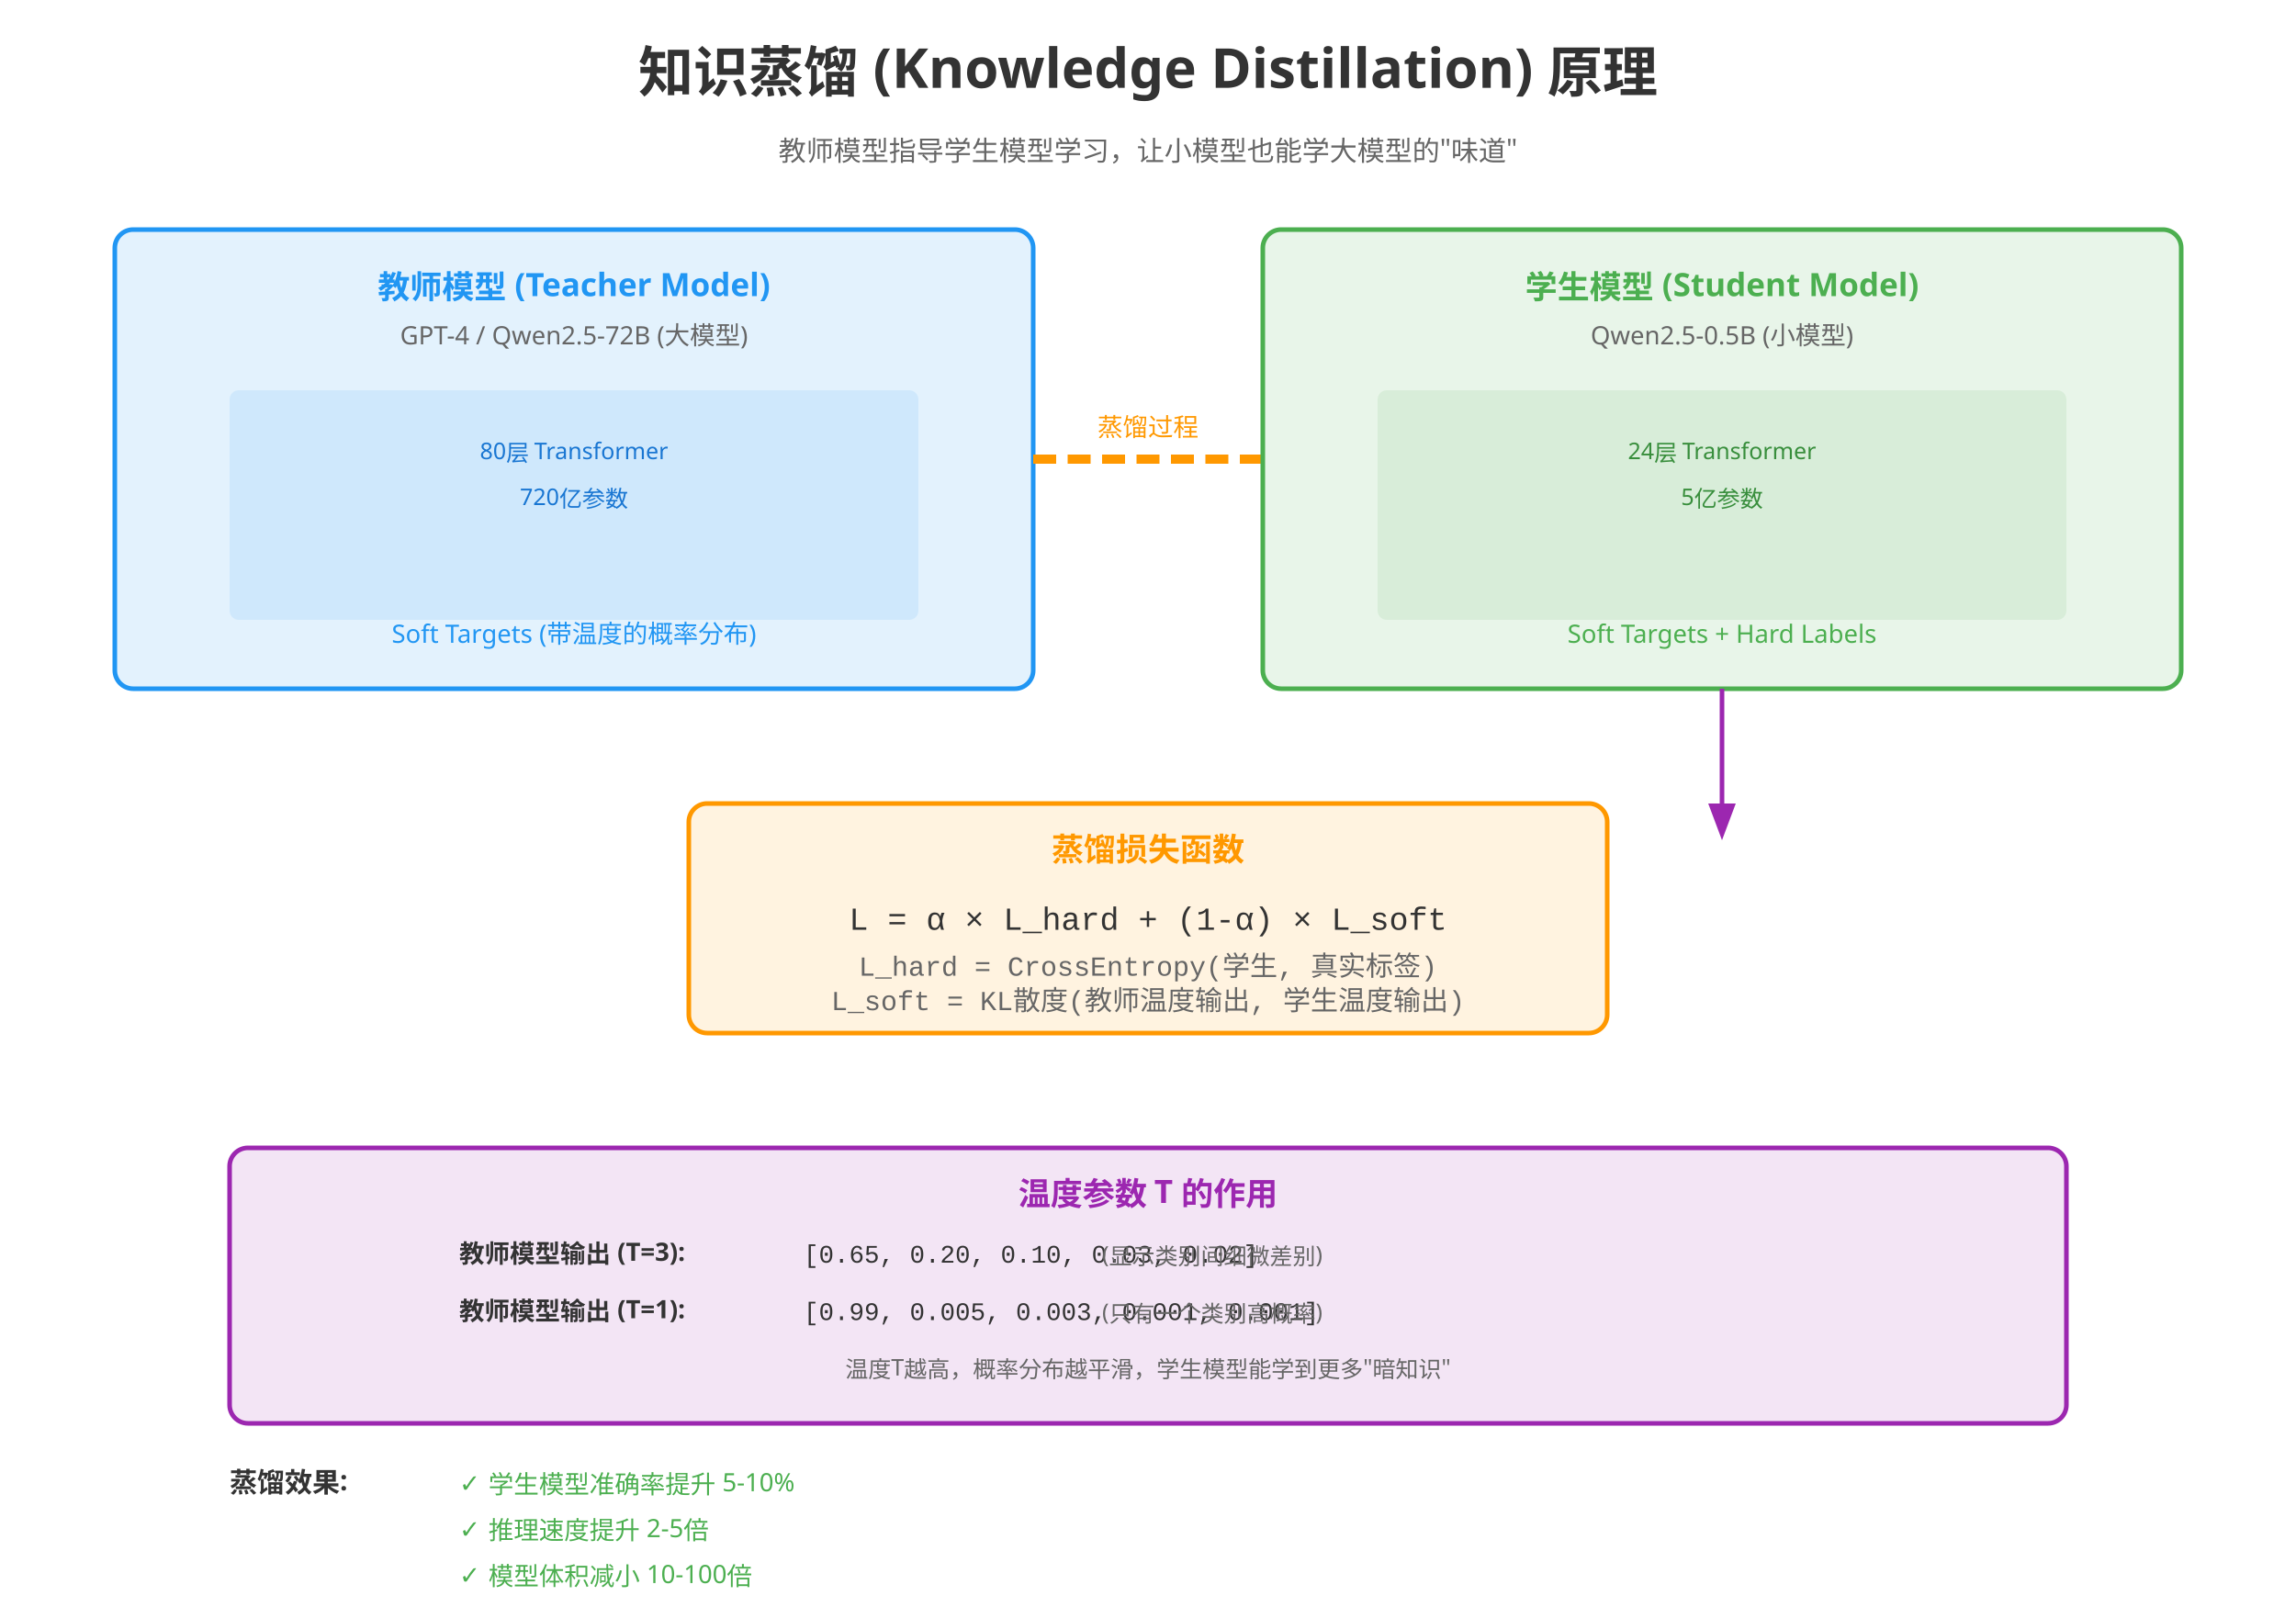
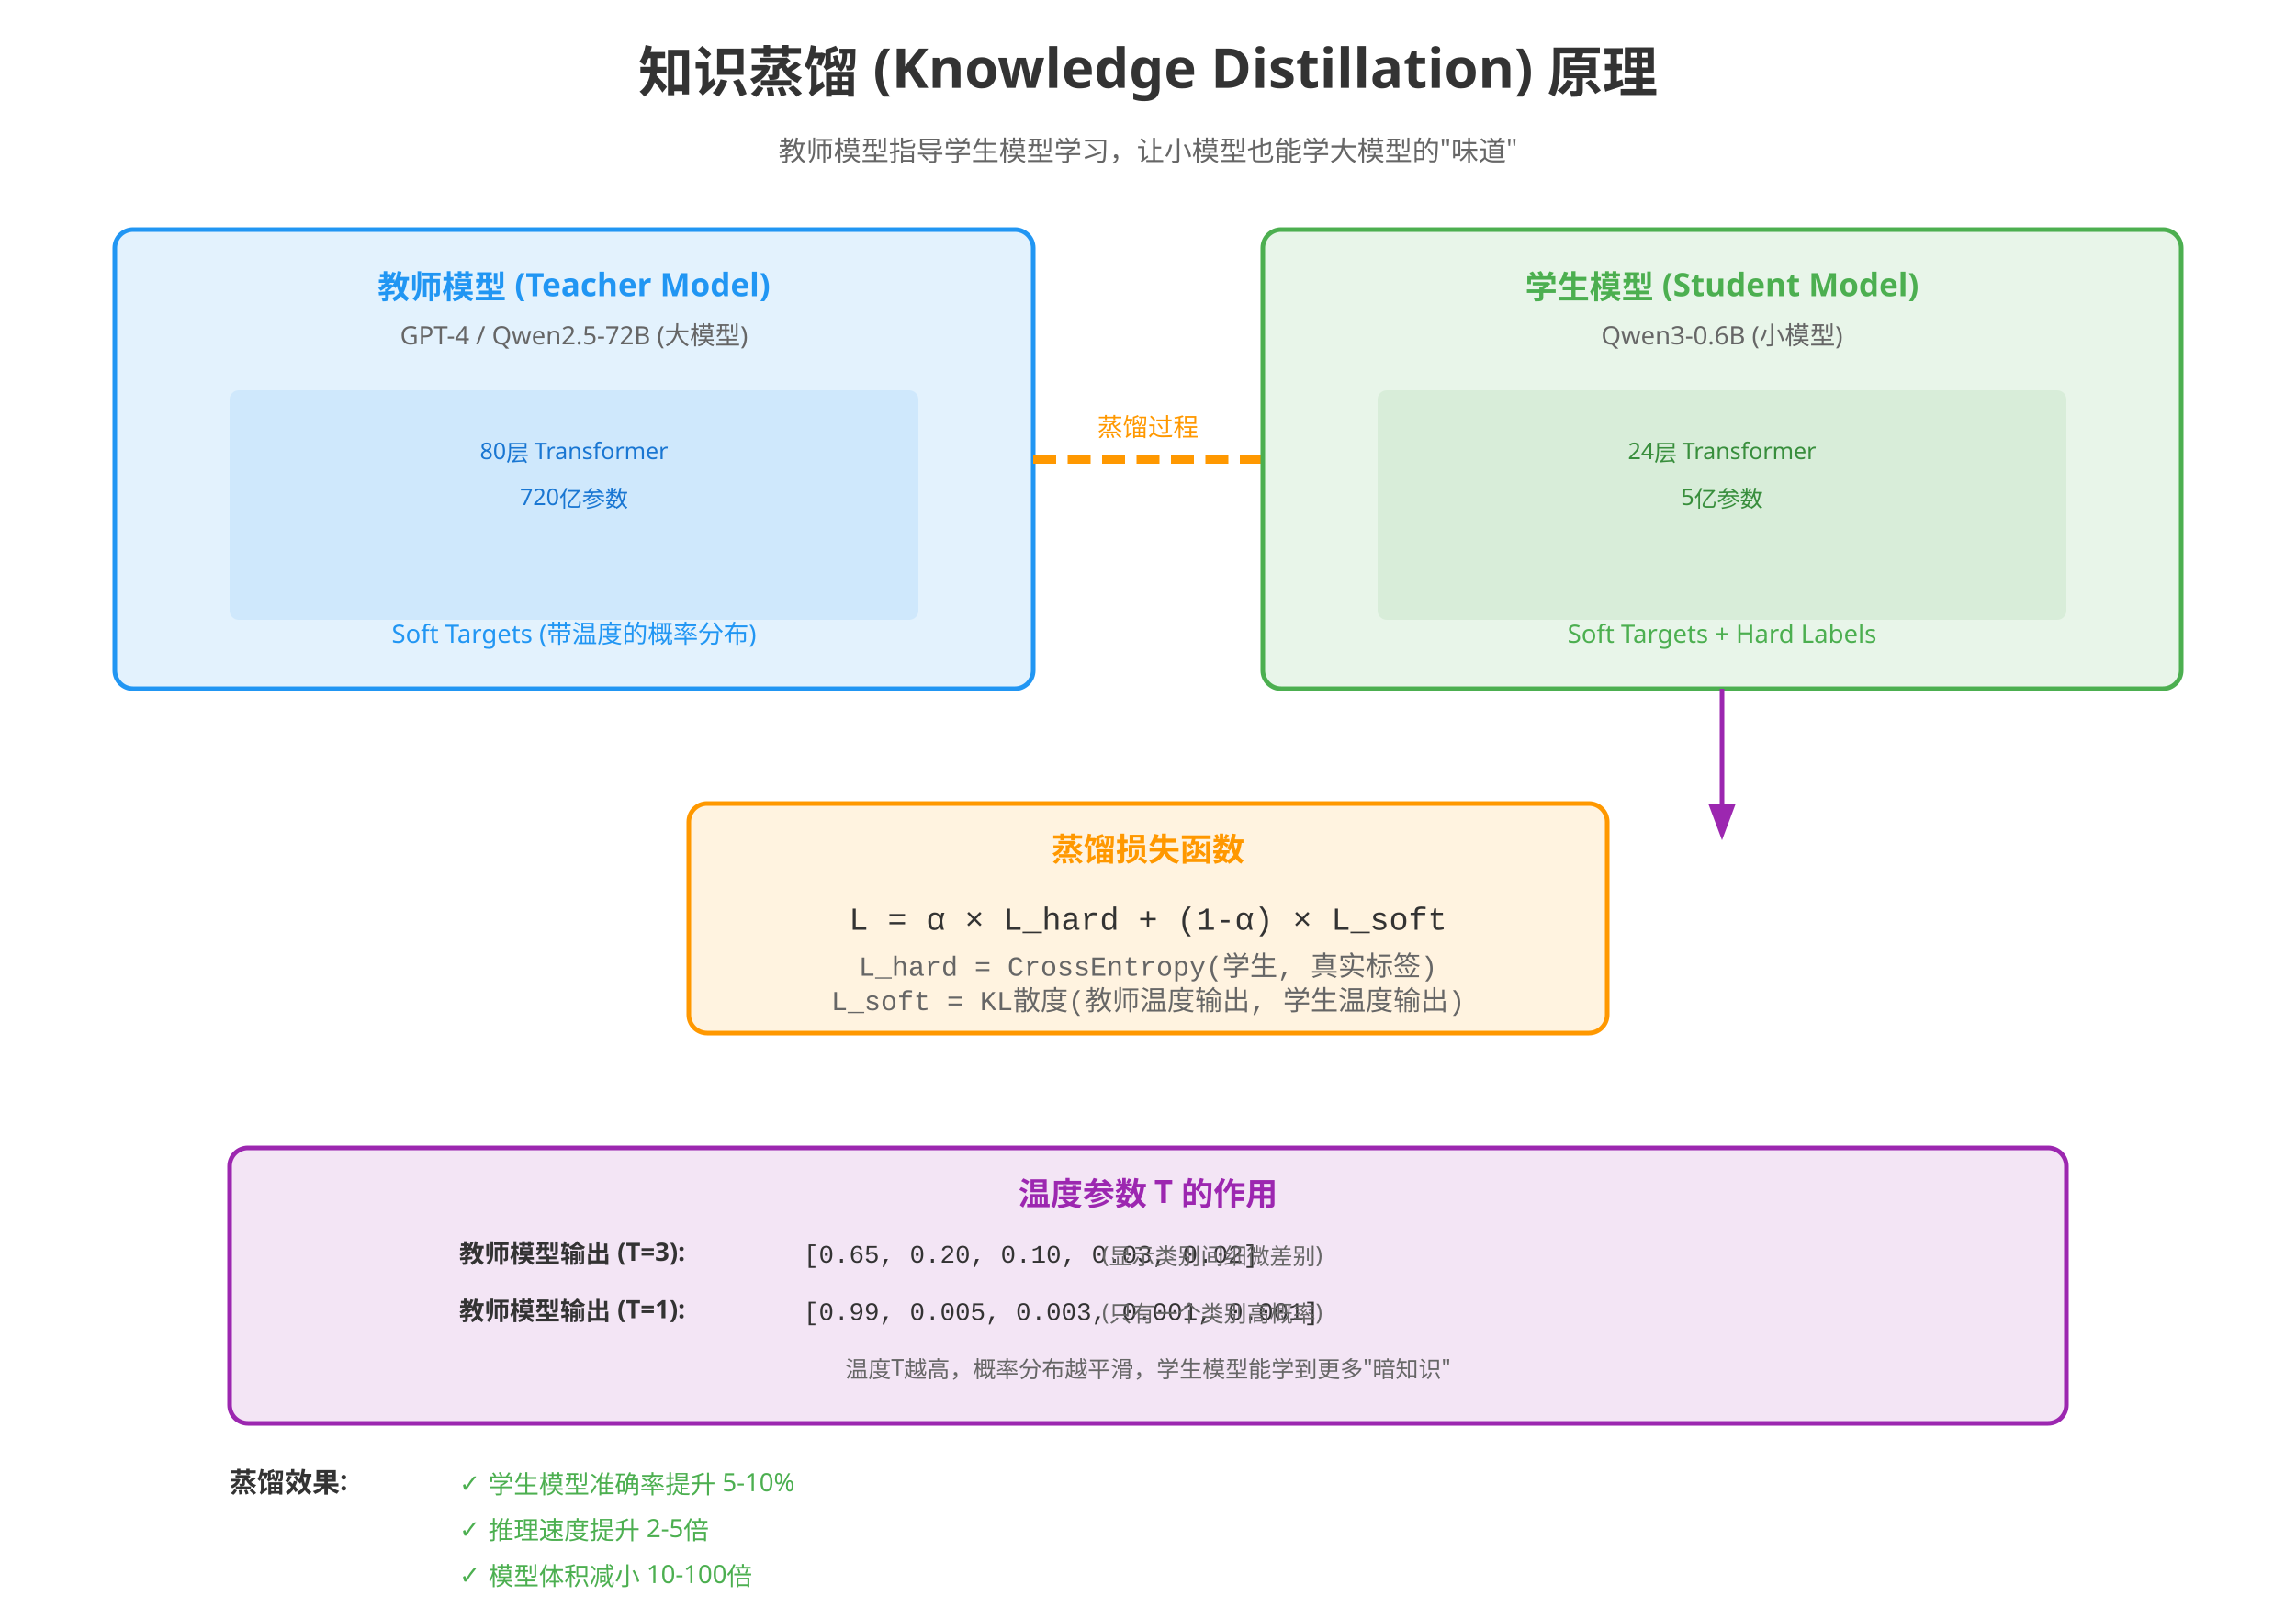
<svg xmlns="http://www.w3.org/2000/svg" width="1000" height="700">
  <rect width="1000" height="700" fill="white" stroke="none" />
  <text x="500" y="40" font-family="Microsoft YaHei, SimHei, sans-serif" font-size="24" font-weight="bold" text-anchor="middle" fill="#333">
    知识蒸馏 (Knowledge Distillation) 原理
  </text>
  <text x="500" y="70" font-family="Microsoft YaHei, SimHei, sans-serif" font-size="12" text-anchor="middle" fill="#666">
    教师模型指导学生模型学习，让小模型也能学大模型的"味道"
  </text>
  <g transform="translate(50, 100)">
    <rect x="0" y="0" width="400" height="200" fill="#e3f2fd" stroke="#2196f3" stroke-width="2" rx="8" />
    <text x="200" y="30" font-family="Microsoft YaHei, SimHei, sans-serif" font-size="14" font-weight="bold" text-anchor="middle" fill="#2196f3">
      教师模型 (Teacher Model)
    </text>
    <text x="200" y="50" font-family="Microsoft YaHei, SimHei, sans-serif" font-size="11" text-anchor="middle" fill="#666">
      GPT-4 / Qwen2.5-72B (大模型)
    </text>
    <rect x="50" y="70" width="300" height="100" fill="#bbdefb" opacity="0.5" rx="4" />
    <text x="200" y="100" font-family="Microsoft YaHei, SimHei, sans-serif" font-size="10" text-anchor="middle" fill="#1976d2">
      80层 Transformer
    </text>
    <text x="200" y="120" font-family="Microsoft YaHei, SimHei, sans-serif" font-size="10" text-anchor="middle" fill="#1976d2">
      720亿参数
    </text>
    <text x="200" y="180" font-family="Microsoft YaHei, SimHei, sans-serif" font-size="11" text-anchor="middle" fill="#2196f3">
      Soft Targets (带温度的概率分布)
    </text>
  </g>
  <path d="M450,200 L550,200" stroke="#ff9800" stroke-width="4" marker-end="url(#arrow1)" stroke-dasharray="10,5" />
  <text x="500" y="190" font-family="Microsoft YaHei, SimHei, sans-serif" font-size="11" text-anchor="middle" fill="#ff9800">
    蒸馏过程
  </text>
  <defs>
    <marker id="arrow1" markerWidth="10" markerHeight="7" refX="0" refY="3.5" orient="auto">
      <polygon points="0 0, 10 3.5, 0 7" fill="#ff9800" />
    </marker>
  </defs>
  <g transform="translate(550, 100)">
    <rect x="0" y="0" width="400" height="200" fill="#e8f5e9" stroke="#4caf50" stroke-width="2" rx="8" />
    <text x="200" y="30" font-family="Microsoft YaHei, SimHei, sans-serif" font-size="14" font-weight="bold" text-anchor="middle" fill="#4caf50">
      学生模型 (Student Model)
    </text>
    <text x="200" y="50" font-family="Microsoft YaHei, SimHei, sans-serif" font-size="11" text-anchor="middle" fill="#666">
-       Qwen2.5-0.5B (小模型)
+       Qwen3-0.6B (小模型)
    </text>
    <rect x="50" y="70" width="300" height="100" fill="#c8e6c9" opacity="0.5" rx="4" />
    <text x="200" y="100" font-family="Microsoft YaHei, SimHei, sans-serif" font-size="10" text-anchor="middle" fill="#388e3c">
      24层 Transformer
    </text>
    <text x="200" y="120" font-family="Microsoft YaHei, SimHei, sans-serif" font-size="10" text-anchor="middle" fill="#388e3c">
      5亿参数
    </text>
    <text x="200" y="180" font-family="Microsoft YaHei, SimHei, sans-serif" font-size="11" text-anchor="middle" fill="#4caf50">
      Soft Targets + Hard Labels
    </text>
  </g>
  <g transform="translate(300, 350)">
    <rect x="0" y="0" width="400" height="100" fill="#fff3e0" stroke="#ff9800" stroke-width="2" rx="8" />
    <text x="200" y="25" font-family="Microsoft YaHei, SimHei, sans-serif" font-size="14" font-weight="bold" text-anchor="middle" fill="#ff9800">
      蒸馏损失函数
    </text>
    <text x="200" y="55" font-family="Consolas, 'Courier New', monospace" font-size="14" text-anchor="middle" fill="#333">
      L = α × L_hard + (1-α) × L_soft
    </text>
    <text x="200" y="75" font-family="Consolas, 'Courier New', monospace" font-size="12" text-anchor="middle" fill="#666">
      L_hard = CrossEntropy(学生, 真实标签)
    </text>
    <text x="200" y="90" font-family="Consolas, 'Courier New', monospace" font-size="12" text-anchor="middle" fill="#666">
      L_soft = KL散度(教师温度输出, 学生温度输出)
    </text>
  </g>
  <g transform="translate(100, 500)">
    <rect x="0" y="0" width="800" height="120" fill="#f3e5f5" stroke="#9c27b0" stroke-width="2" rx="8" />
    <text x="400" y="25" font-family="Microsoft YaHei, SimHei, sans-serif" font-size="14" font-weight="bold" text-anchor="middle" fill="#9c27b0">
      温度参数 T 的作用
    </text>
    <text x="100" y="50" font-family="Microsoft YaHei, SimHei, sans-serif" font-size="11" font-weight="bold" fill="#333">
      教师模型输出 (T=3):
    </text>
    <text x="250" y="50" font-family="Consolas, 'Courier New', monospace" font-size="11" fill="#333">
      [0.65, 0.20, 0.10, 0.03, 0.02]
    </text>
    <text x="380" y="50" font-family="Microsoft YaHei, SimHei, sans-serif" font-size="10" fill="#666">
      (显示类别间细微差别)
    </text>
    <text x="100" y="75" font-family="Microsoft YaHei, SimHei, sans-serif" font-size="11" font-weight="bold" fill="#333">
      教师模型输出 (T=1):
    </text>
    <text x="250" y="75" font-family="Consolas, 'Courier New', monospace" font-size="11" fill="#333">
      [0.99, 0.005, 0.003, 0.001, 0.001]
    </text>
    <text x="380" y="75" font-family="Microsoft YaHei, SimHei, sans-serif" font-size="10" fill="#666">
      (只有一个类别高概率)
    </text>
    <text x="400" y="100" font-family="Microsoft YaHei, SimHei, sans-serif" font-size="10" text-anchor="middle" fill="#666">
      温度T越高，概率分布越平滑，学生模型能学到更多"暗知识"
    </text>
  </g>
  <g transform="translate(100, 650)">
    <text x="0" y="0" font-family="Microsoft YaHei, SimHei, sans-serif" font-size="12" font-weight="bold" fill="#333">
      蒸馏效果:
    </text>
    <text x="100" y="0" font-family="Microsoft YaHei, SimHei, sans-serif" font-size="11" fill="#4caf50">
      ✓ 学生模型准确率提升 5-10%
    </text>
    <text x="100" y="20" font-family="Microsoft YaHei, SimHei, sans-serif" font-size="11" fill="#4caf50">
      ✓ 推理速度提升 2-5倍
    </text>
    <text x="100" y="40" font-family="Microsoft YaHei, SimHei, sans-serif" font-size="11" fill="#4caf50">
      ✓ 模型体积减小 10-100倍
    </text>
  </g>
  <path d="M750,300 L750,350" stroke="#9c27b0" stroke-width="2" marker-end="url(#arrow2)" />
  <defs>
    <marker id="arrow2" markerWidth="8" markerHeight="6" refX="0" refY="3" orient="auto">
      <polygon points="0 0, 8 3, 0 6" fill="#9c27b0" />
    </marker>
  </defs>
</svg>
